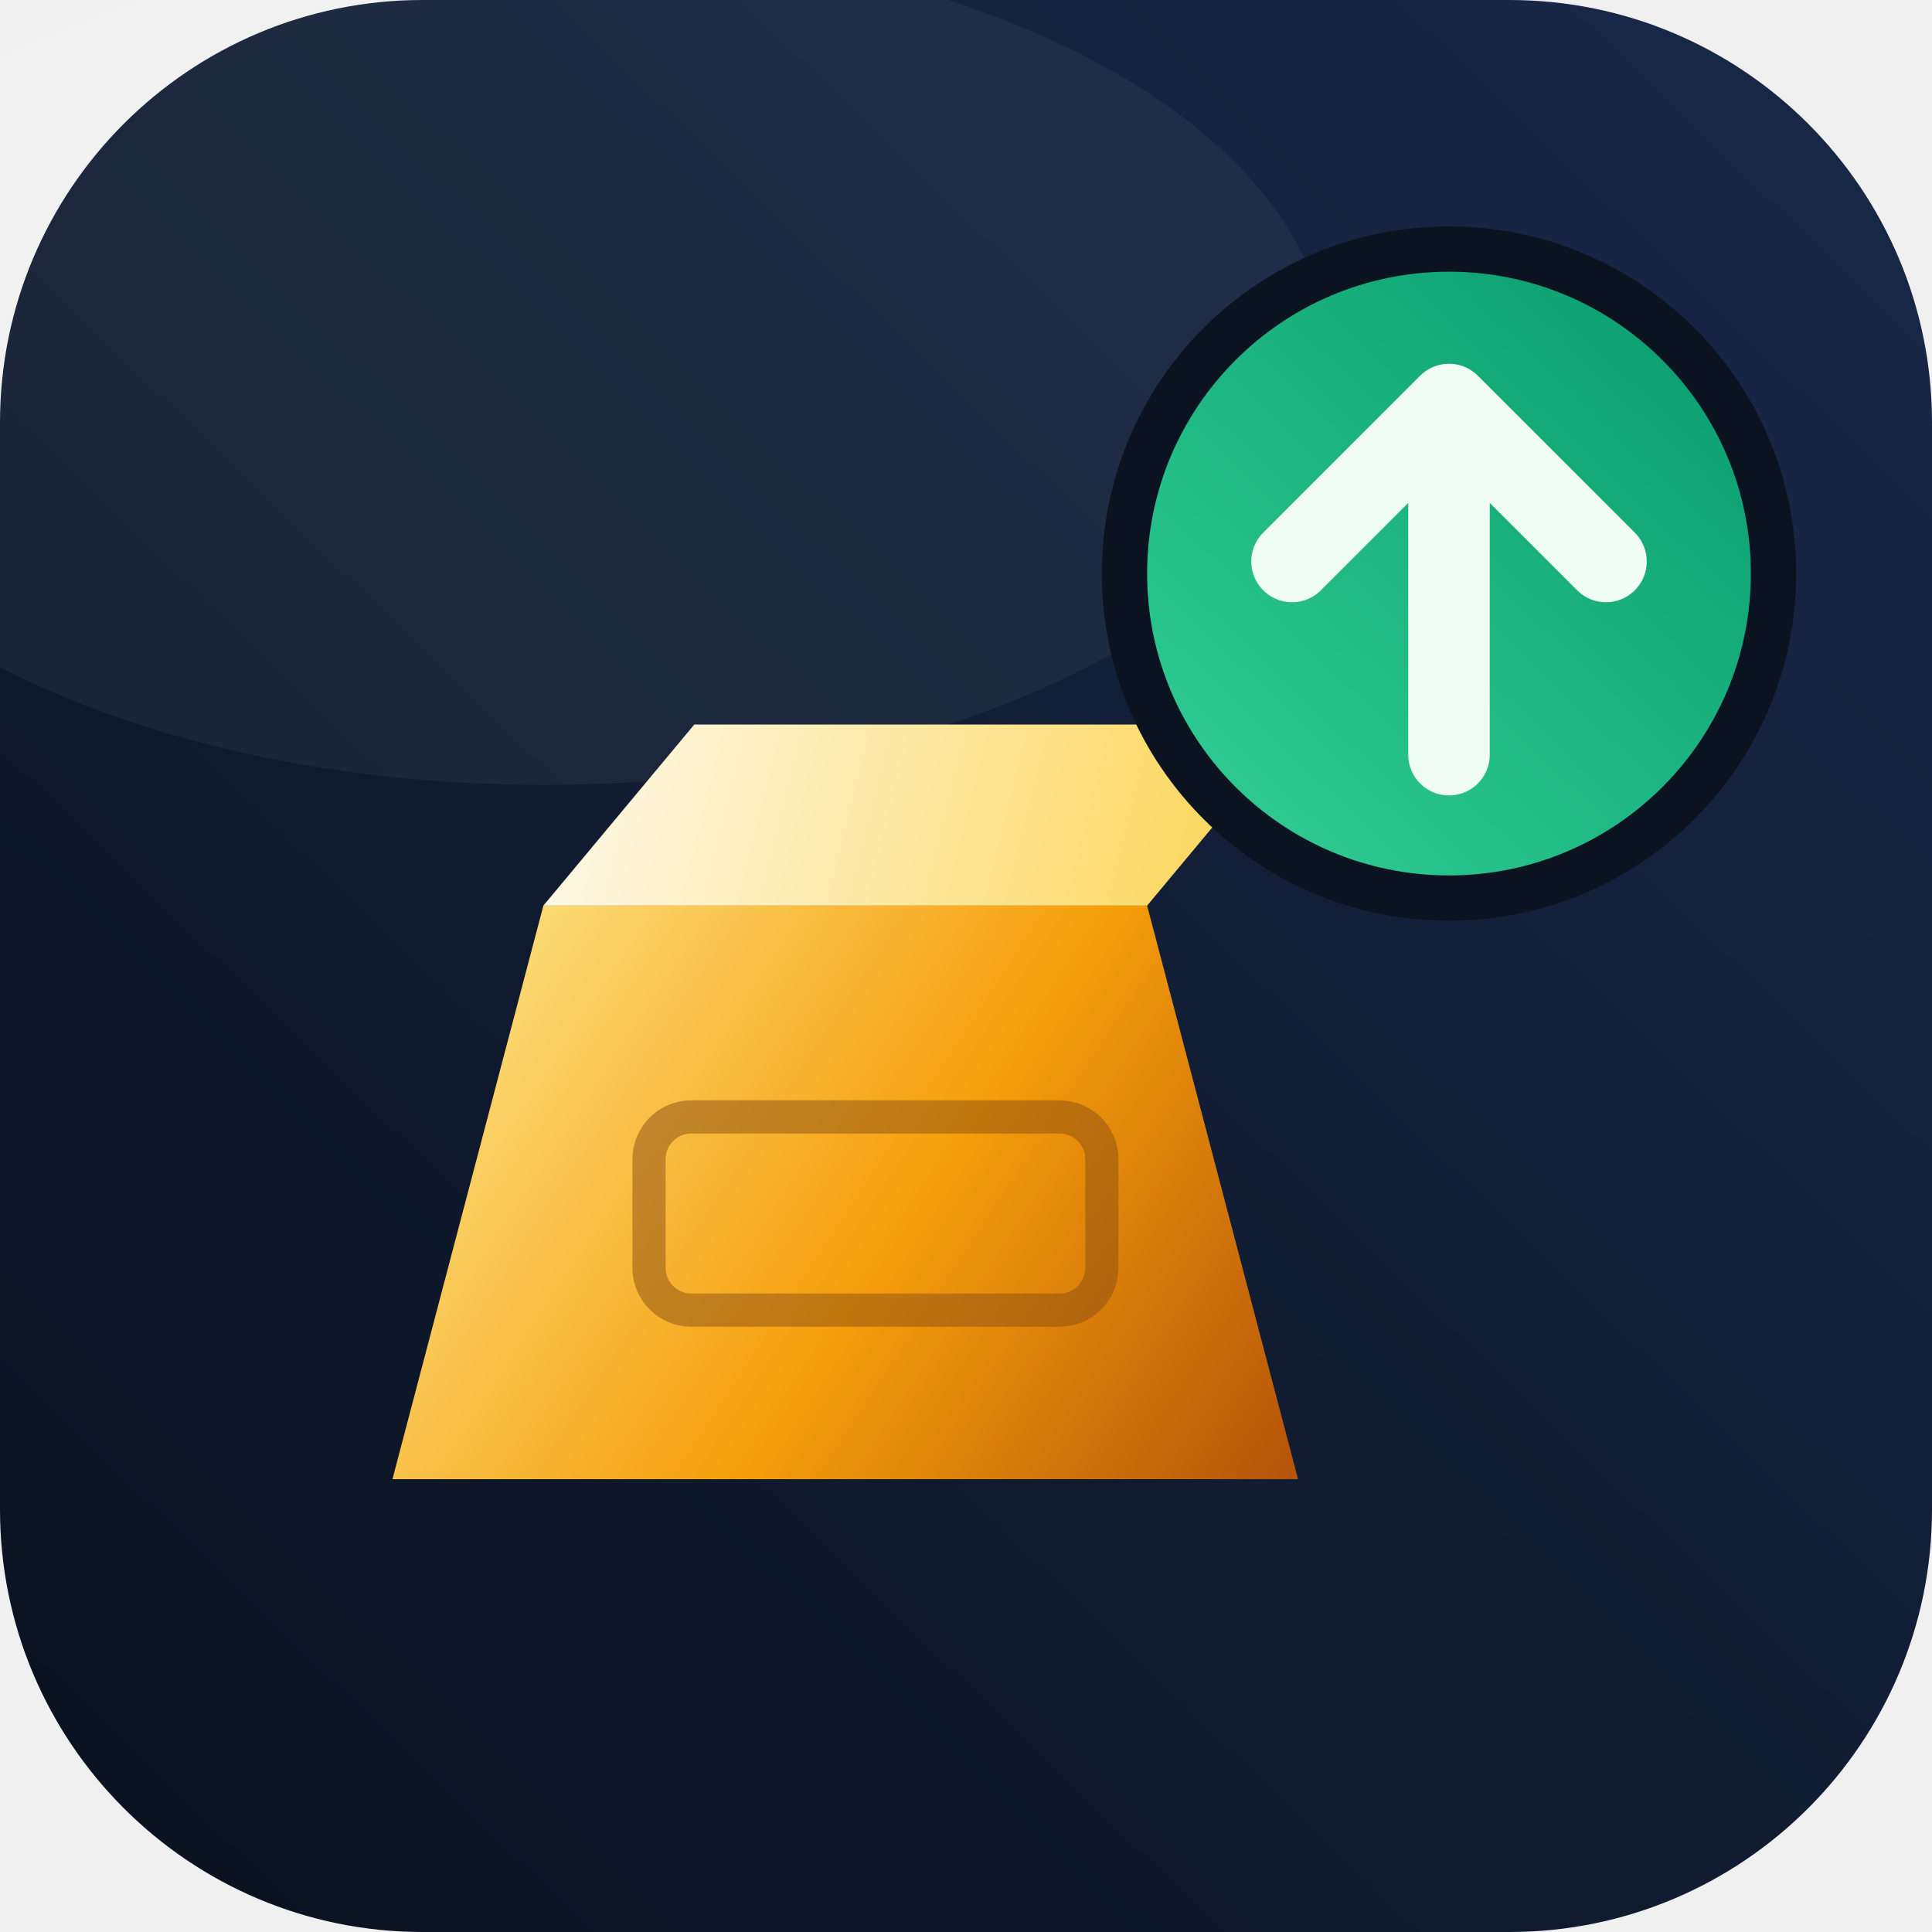
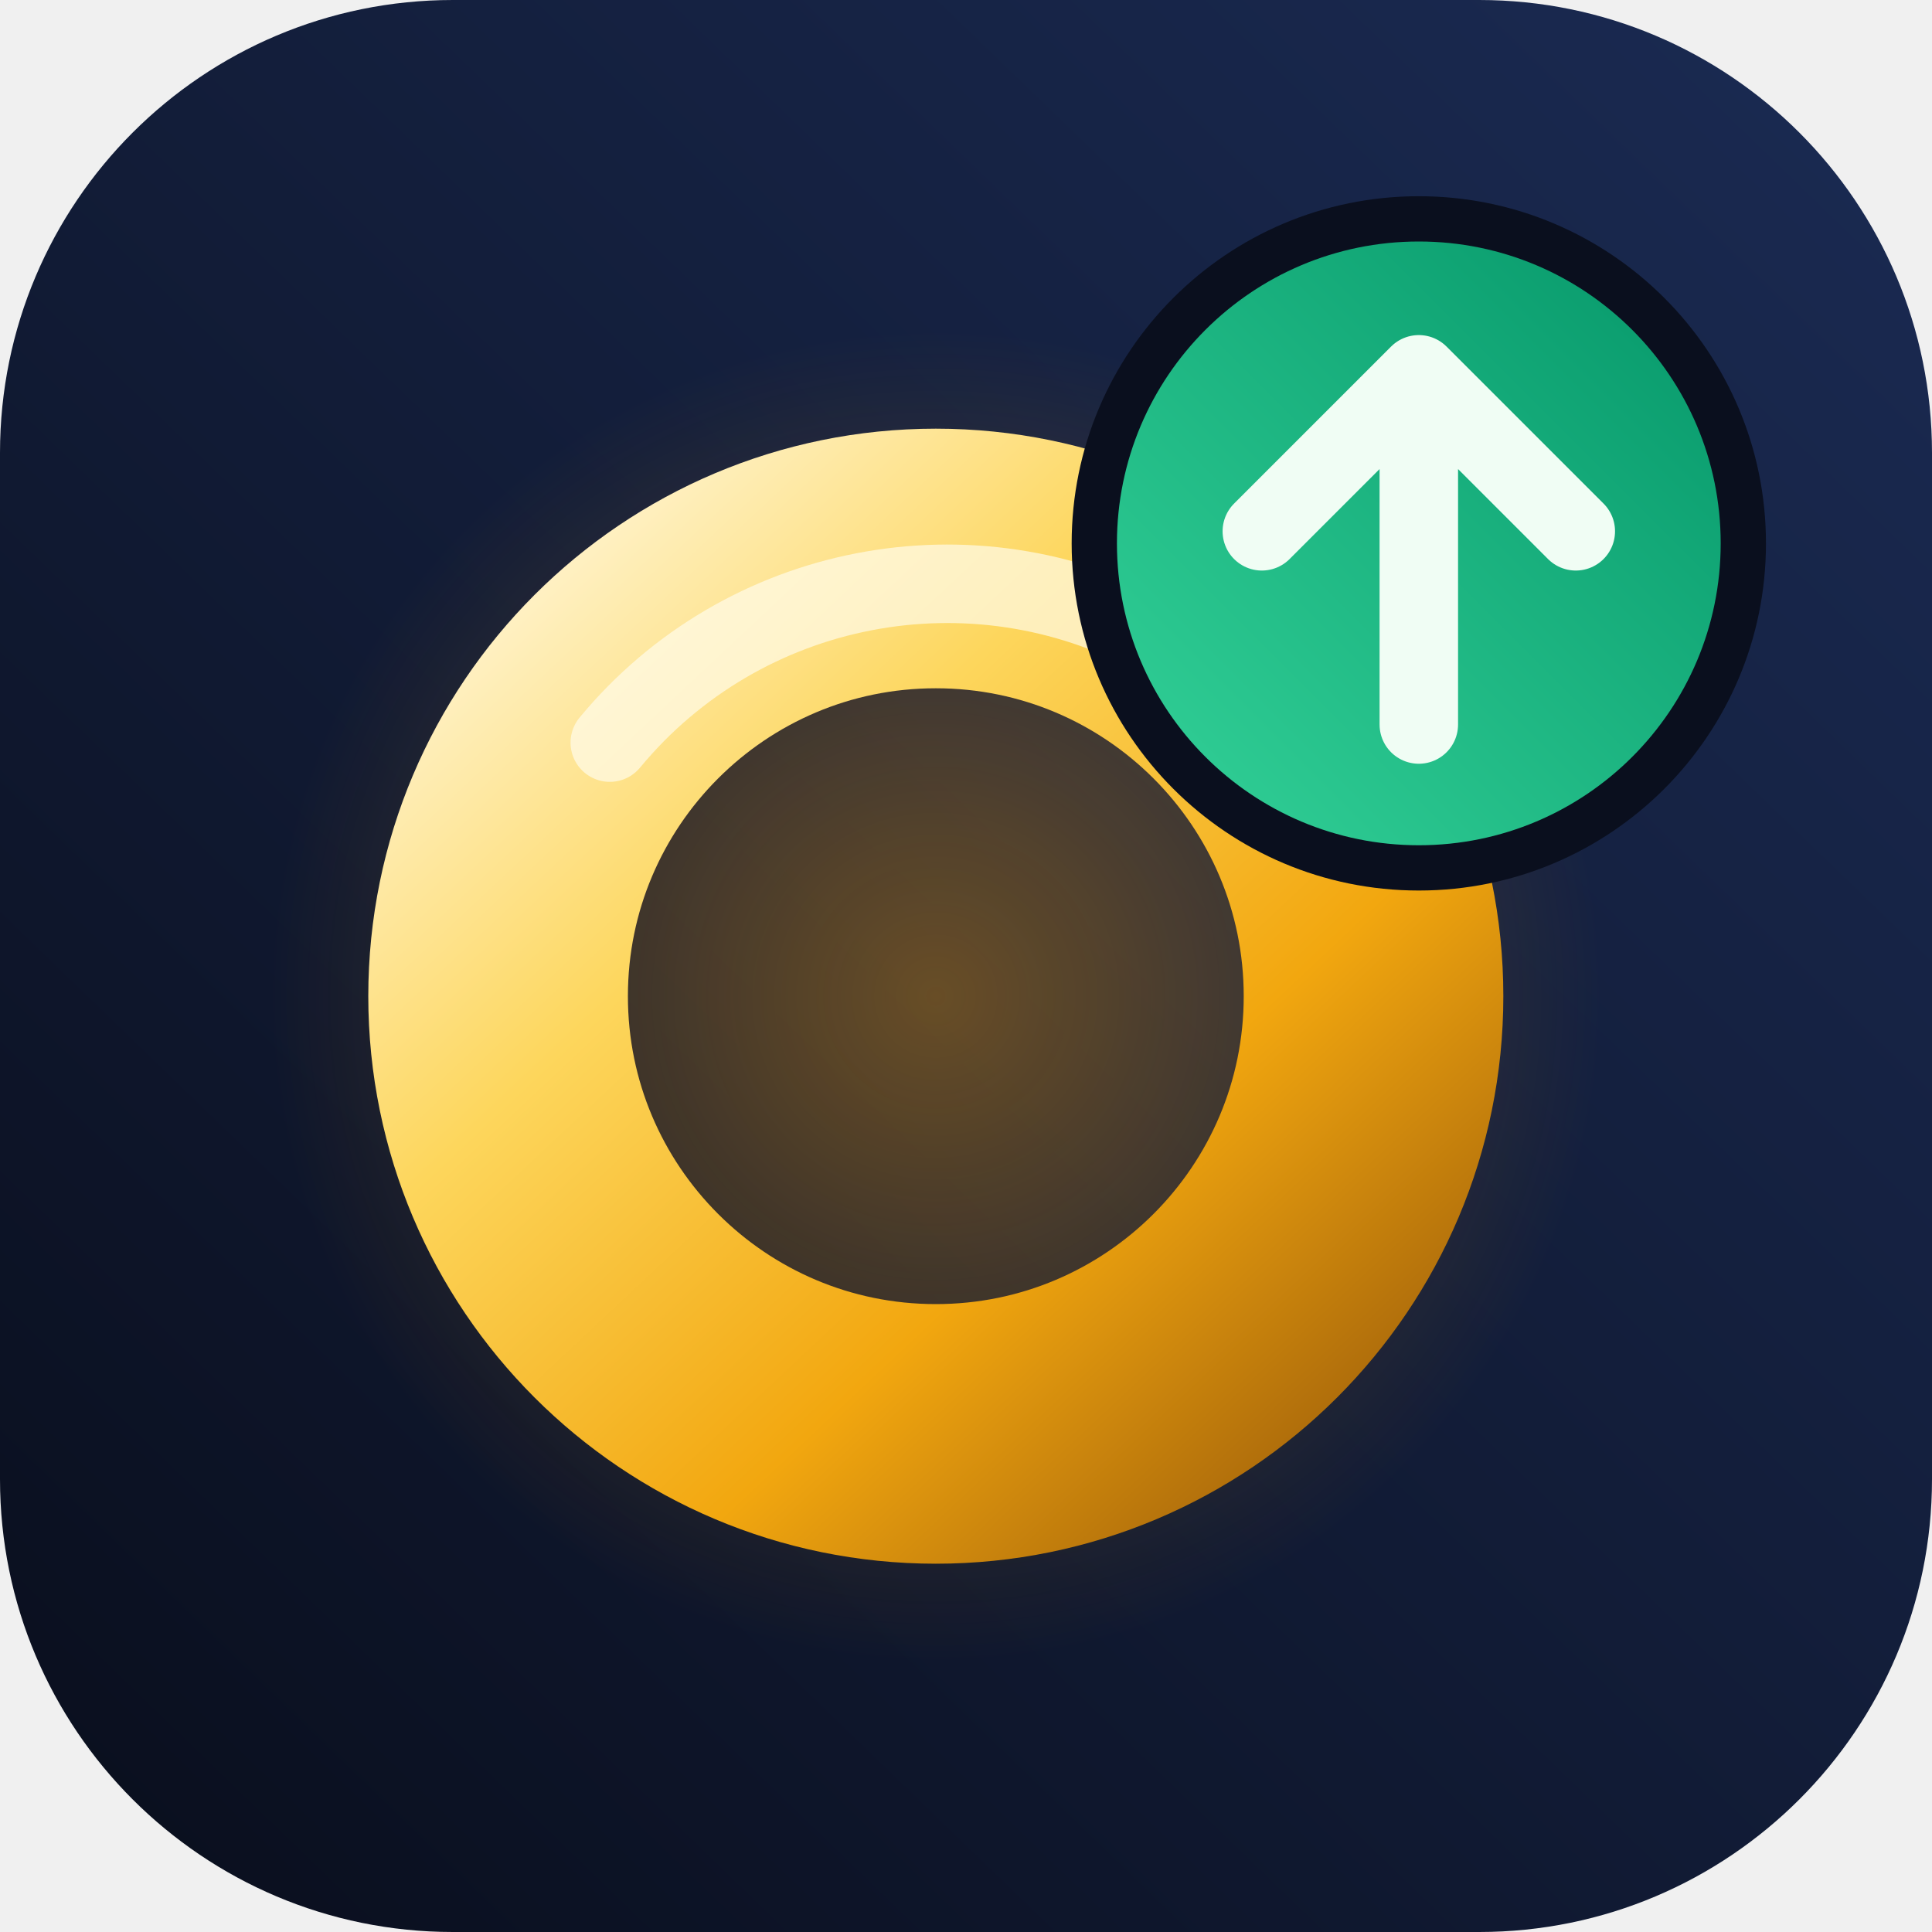
<svg xmlns="http://www.w3.org/2000/svg" viewBox="0 0 64 64">
  <defs>
    <linearGradient id="gtBg" x1="4" y1="62" x2="62" y2="2" gradientUnits="userSpaceOnUse">
-       <stop offset="0" stop-color="#0B1220" />
-       <stop offset="1" stop-color="#182848" />
+       <stop offset="0" stop-color="#0A0F1E" />
+       <stop offset="1" stop-color="#1A2A52" />
    </linearGradient>
-     <linearGradient id="gtBarFront" x1="14" y1="30" x2="43" y2="49" gradientUnits="userSpaceOnUse">
-       <stop offset="0" stop-color="#FDE68A" />
-       <stop offset="0.55" stop-color="#F59E0B" />
-       <stop offset="1" stop-color="#B45309" />
+     <radialGradient id="gtGlow" cx="50%" cy="50%" r="50%">
+       <stop offset="0" stop-color="#F59E0B" stop-opacity="0.38" />
+       <stop offset="1" stop-color="#F59E0B" stop-opacity="0" />
+     </radialGradient>
+     <linearGradient id="gtRing" x1="17" y1="17" x2="47" y2="49" gradientUnits="userSpaceOnUse">
+       <stop offset="0" stop-color="#FFF6D8" />
+       <stop offset="0.32" stop-color="#FDD65C" />
+       <stop offset="0.66" stop-color="#F2A70F" />
+       <stop offset="1" stop-color="#9A5B0A" />
    </linearGradient>
-     <linearGradient id="gtBarTop" x1="19" y1="24" x2="43" y2="30" gradientUnits="userSpaceOnUse">
-       <stop offset="0" stop-color="#FEF9E7" />
-       <stop offset="1" stop-color="#FCD34D" />
-     </linearGradient>
-     <linearGradient id="gtBadge" x1="37" y1="30" x2="59" y2="7" gradientUnits="userSpaceOnUse">
+     <linearGradient id="gtBadge" x1="38" y1="29" x2="58" y2="9" gradientUnits="userSpaceOnUse">
      <stop offset="0" stop-color="#34D399" />
      <stop offset="1" stop-color="#059669" />
    </linearGradient>
  </defs>
-   <rect x="0" y="0" width="64" height="64" rx="14" fill="url(#gtBg)" />
-   <ellipse cx="18" cy="12" rx="26" ry="14" fill="#FFFFFF" opacity="0.05" />
-   <polygon points="13,49 43,49 38,30 18,30" fill="url(#gtBarFront)" />
-   <polygon points="18,30 38,30 43,24 23,24" fill="url(#gtBarTop)" />
-   <rect x="21.5" y="37" width="15" height="6.4" rx="1.4" fill="none" stroke="#8A4E12" stroke-width="1.1" opacity="0.5" />
-   <circle cx="48" cy="19" r="11.5" fill="#0B1220" />
-   <circle cx="48" cy="19" r="10" fill="url(#gtBadge)" />
-   <path d="M48 25 V13.5 M42.8 18.6 L48 13.4 L53.2 18.6" fill="none" stroke="#F0FDF4" stroke-width="2.7" stroke-linecap="round" stroke-linejoin="round" />
+   <rect x="0" y="0" width="64" height="64" rx="15" fill="url(#gtBg)" />
+   <circle cx="31" cy="33" r="22" fill="url(#gtGlow)" />
+   <circle cx="31" cy="33" r="14.5" fill="none" stroke="url(#gtRing)" stroke-width="8.6" />
+   <path d="M20.2 24.6 A14.5 14.5 0 0 1 38.3 21.1" fill="none" stroke="#FFFDF2" stroke-opacity="0.65" stroke-width="2.6" stroke-linecap="round" />
+   <circle cx="47" cy="18" r="11.5" fill="#0A0F1E" />
+   <circle cx="47" cy="18" r="10" fill="url(#gtBadge)" />
+   <path d="M47 24 V12.5 M41.8 17.6 L47 12.4 L52.2 17.6" fill="none" stroke="#F0FDF4" stroke-width="2.6" stroke-linecap="round" stroke-linejoin="round" />
</svg>
